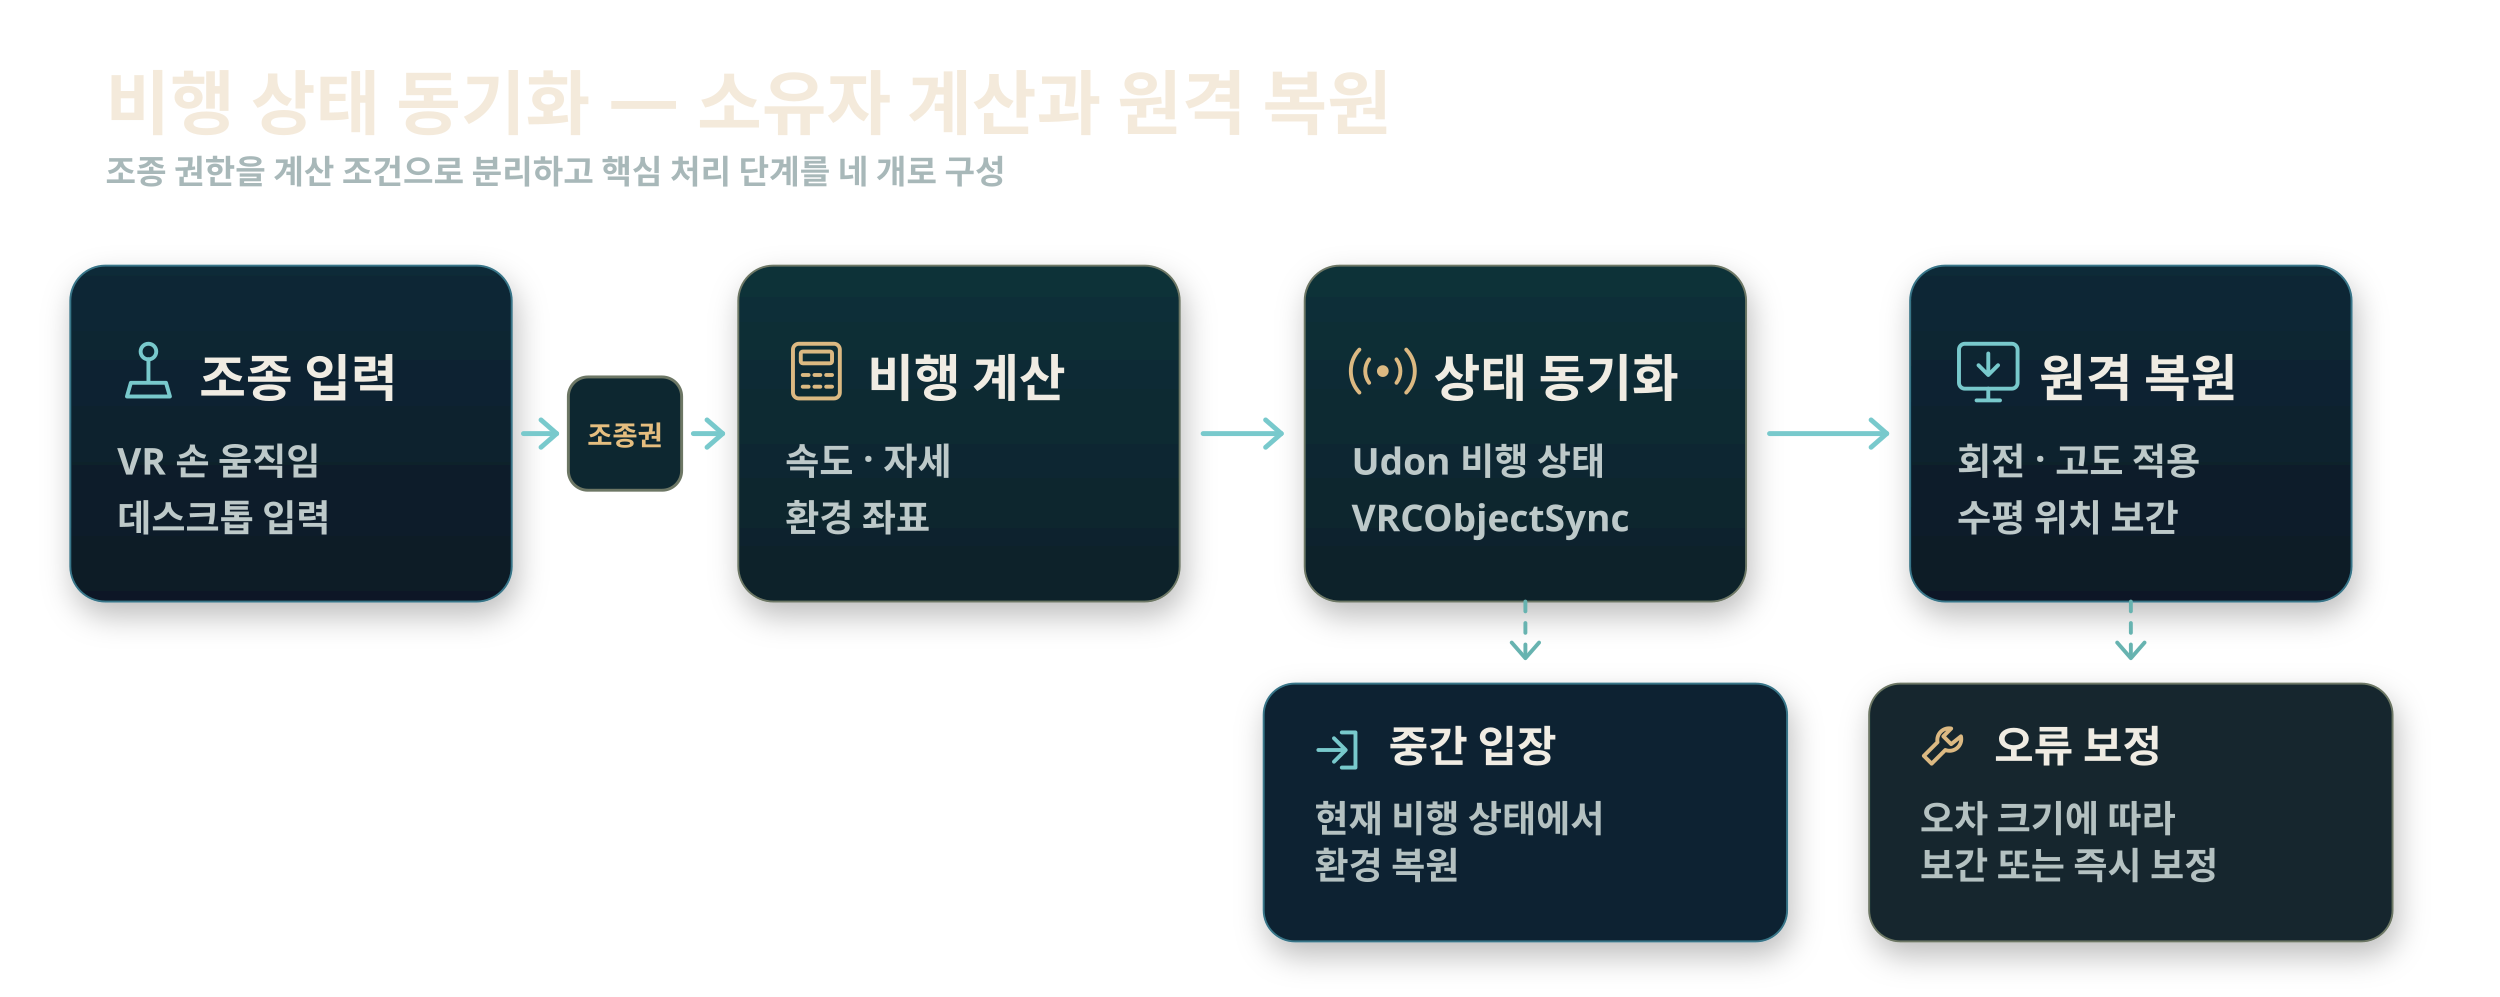
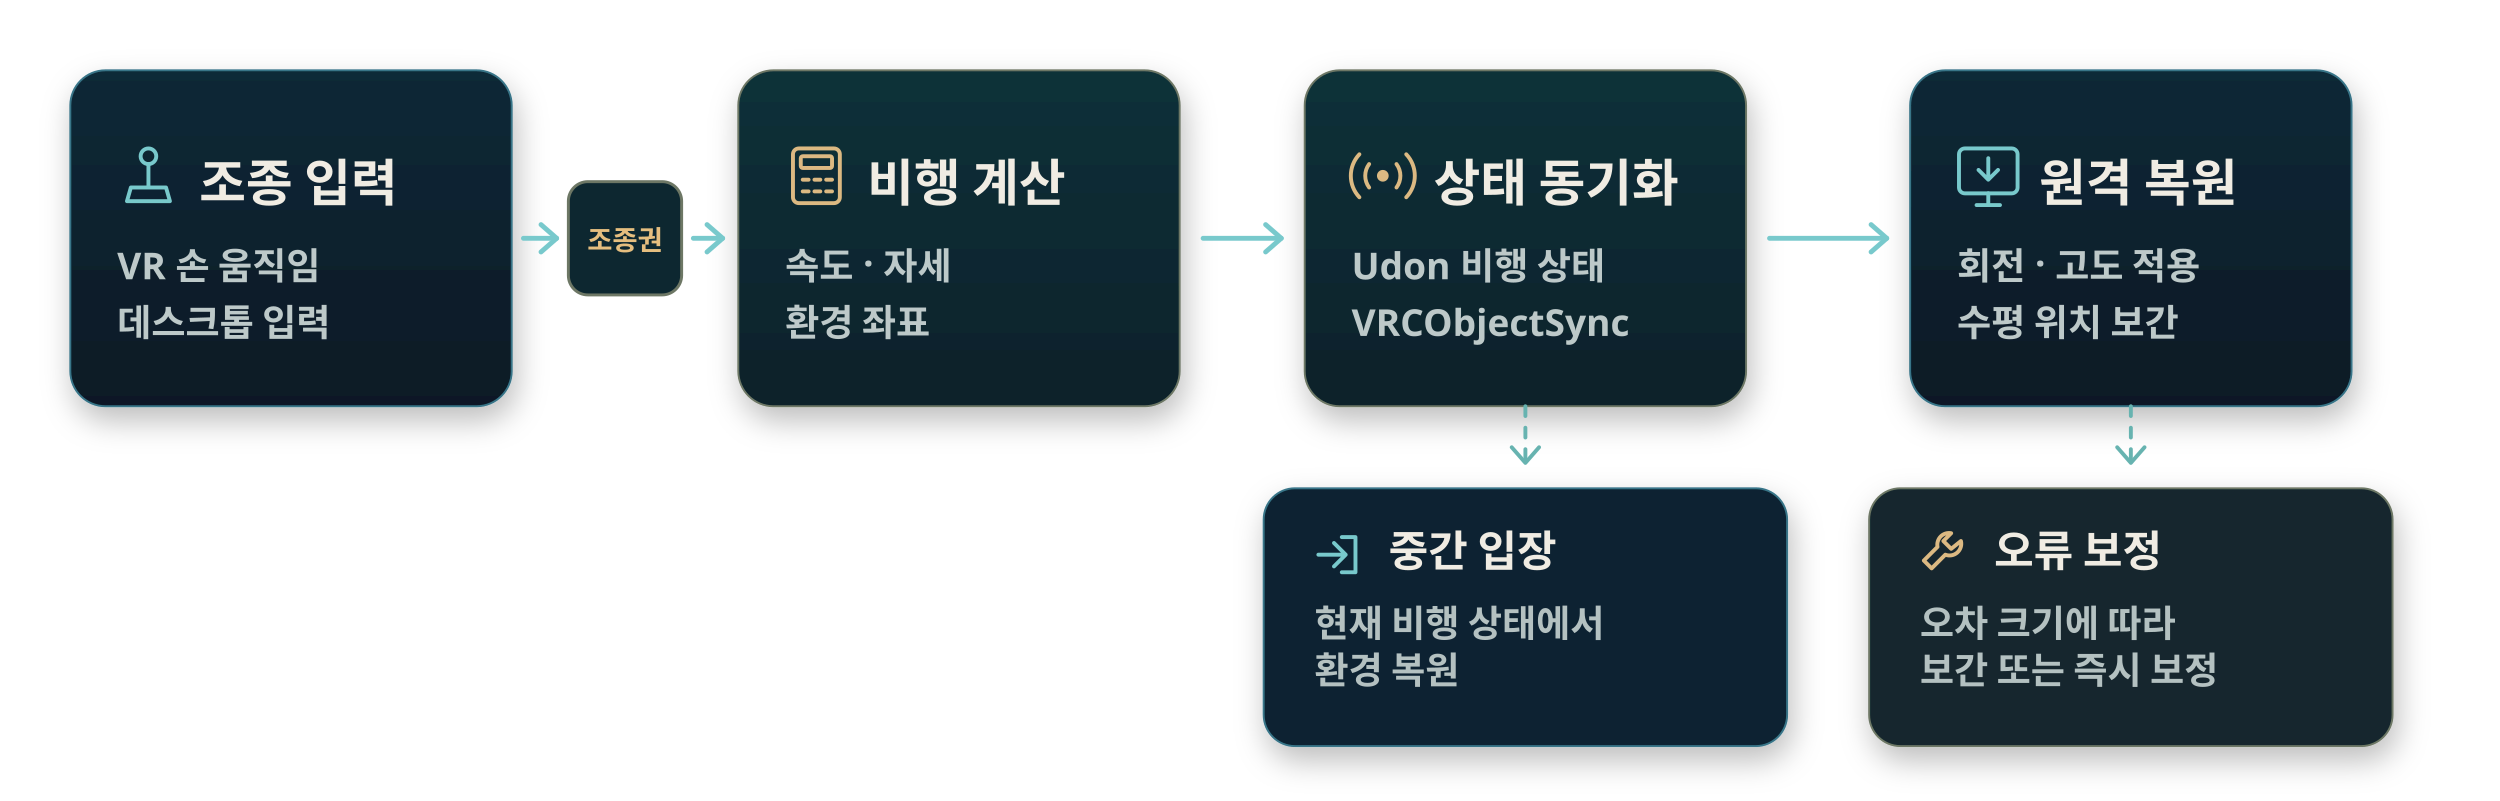
- <svg xmlns="http://www.w3.org/2000/svg" width="1280" height="510" viewBox="0 0 1280 510" role="img" aria-labelledby="title desc">
+ <svg xmlns="http://www.w3.org/2000/svg" width="1280" height="410" viewBox="0 0 1280 410" role="img" aria-labelledby="title desc">
  <defs>
    <linearGradient id="card" x1="0" y1="0" x2="0" y2="1">
      <stop stop-color="#0c2937" />
      <stop offset="1" stop-color="#071925" />
    </linearGradient>
    <linearGradient id="activeCard" x1="0" y1="0" x2="0" y2="1">
      <stop stop-color="#103139" />
      <stop offset="1" stop-color="#09212a" />
    </linearGradient>
    <filter id="shadow" x="-15%" y="-15%" width="130%" height="140%">
      <feDropShadow dy="7" stdDeviation="8" flood-color="#000" flood-opacity=".26" />
    </filter>
    <style>
      text{font-family:Pretendard,"Noto Sans KR","Segoe UI",sans-serif}
-       .title{fill:#f4eadb;font-size:36px;font-weight:700}.sub{fill:#a8b8b9;font-size:17px;font-weight:600}
      .cardTitle{fill:#f0ece3;font-size:26px;font-weight:700}.detail{fill:#bdc9c9;font-size:19px;font-weight:550}
      .condition{fill:#e5be7f;font-size:14px;font-weight:700}.branchTitle{fill:#f0ece3;font-size:22px;font-weight:700}
      .branchText{fill:#b4c1c1;font-size:19px;font-weight:550}
-       @media (prefers-color-scheme:light){.title{fill:#173f50}.sub{fill:#586f76}}
    </style>
  </defs>
-   <text x="54" y="66" class="title">비행 상태 동기화 — 소유자 계산과 원격 복원</text>
-   <text x="54" y="94" class="sub">조종 권한을 계산 조건으로 분리하고 핵심 처리 단계를 네 개로 구성</text>
-   <g filter="url(#shadow)">
-     <rect x="36" y="136" width="226" height="172" rx="18" fill="url(#card)" stroke="#397488" />
-     <rect x="378" y="136" width="226" height="172" rx="18" fill="url(#activeCard)" stroke="#6d7765" />
-     <rect x="668" y="136" width="226" height="172" rx="18" fill="url(#activeCard)" stroke="#6d7765" />
-     <rect x="978" y="136" width="226" height="172" rx="18" fill="url(#card)" stroke="#397488" />
+   <g transform="translate(0 -100)">
+     <g filter="url(#shadow)">
+       <rect x="36" y="136" width="226" height="172" rx="18" fill="url(#card)" stroke="#397488" />
+       <rect x="378" y="136" width="226" height="172" rx="18" fill="url(#activeCard)" stroke="#6d7765" />
+       <rect x="668" y="136" width="226" height="172" rx="18" fill="url(#activeCard)" stroke="#6d7765" />
+       <rect x="978" y="136" width="226" height="172" rx="18" fill="url(#card)" stroke="#397488" />
+     </g>
+     <g transform="translate(60 174)" fill="none" stroke="#78c9cc" stroke-width="2" stroke-linecap="round" stroke-linejoin="round">
+       <circle cx="16" cy="6" r="4" />
+       <path d="M16 10v12M7 22h18l2 7H5l2-7" />
+     </g>
+     <text x="102" y="203" class="cardTitle">조종 입력</text>
+     <text x="60" y="243" class="detail">VR 손 움직임</text>
+     <text x="60" y="272" class="detail">데스크톱 입력</text>
+     <g transform="translate(402 174)" fill="none" stroke="#dcb982" stroke-width="2" stroke-linecap="round" stroke-linejoin="round">
+       <rect x="4" y="2" width="24" height="28" rx="3" />
+       <rect x="8" y="6" width="16" height="6" rx="1" />
+       <path d="M9 18h3M15 18h3M21 18h3M9 24h3M15 24h3M21 24h3" />
+     </g>
+     <text x="444" y="203" class="cardTitle">비행 계산</text>
+     <text x="402" y="243" class="detail">속도 · 자세</text>
+     <text x="402" y="272" class="detail">환경 좌표</text>
+     <g transform="translate(692 174)" fill="none" stroke="#dcb982" stroke-width="2" stroke-linecap="round" stroke-linejoin="round">
+       <circle cx="16" cy="16" r="3" fill="#dcb982" stroke="none" />
+       <path d="M9 10a10 10 0 0 0 0 12M23 10a10 10 0 0 1 0 12M4 5a16 16 0 0 0 0 22M28 5a16 16 0 0 1 0 22" />
+     </g>
+     <text x="734" y="203" class="cardTitle">상태 동기화</text>
+     <text x="692" y="243" class="detail">Udon 비행 상태</text>
+     <text x="692" y="272" class="detail">VRCObjectSync</text>
+     <g transform="translate(1002 174)" fill="none" stroke="#78c9cc" stroke-width="2" stroke-linecap="round" stroke-linejoin="round">
+       <rect x="1" y="2" width="30" height="23" rx="3" />
+       <path d="M10 31h12M16 25v6M16 7v11M11 13l5 5 5-5" />
+     </g>
+     <text x="1044" y="203" class="cardTitle">원격 복원</text>
+     <text x="1002" y="243" class="detail">회전 · 고도 적용</text>
+     <text x="1002" y="272" class="detail">수평 위치 보간</text>
+     <g fill="none" stroke="#78c9cc" stroke-width="2.5" stroke-linecap="round" stroke-linejoin="round">
+       <path d="M268 222h17" />
+       <path d="M277 215l8 7-8 7" />
+       <path d="M355 222h15" />
+       <path d="M362 215l8 7-8 7" />
+       <path d="M616 222h40" />
+       <path d="M648 215l8 7-8 7" />
+       <path d="M906 222h60" />
+       <path d="M958 215l8 7-8 7" />
+     </g>
+     <rect x="291" y="193" width="58" height="58" rx="10" fill="#0d2730" stroke="#6d7765" stroke-width="1.5" />
+     <text x="320" y="228" class="condition" text-anchor="middle">조종권</text>
+     <g fill="none" stroke="#67b3b0" stroke-width="2" stroke-linecap="round" stroke-linejoin="round" stroke-dasharray="5 6">
+       <path d="M781 308v29" />
+       <path d="M1091 308v29" />
+     </g>
+     <g fill="none" stroke="#67b3b0" stroke-width="2" stroke-linecap="round" stroke-linejoin="round">
+       <path d="M774 329l7 8 7-8" />
+       <path d="M1084 329l7 8 7-8" />
+     </g>
+     <g filter="url(#shadow)">
+       <rect x="647" y="350" width="268" height="132" rx="16" fill="#092431" stroke="#397488" />
+       <rect x="957" y="350" width="268" height="132" rx="16" fill="#14282d" stroke="#6d7765" />
+     </g>
+     <g transform="translate(673 372)" fill="none" stroke="#78c9cc" stroke-width="2" stroke-linecap="round" stroke-linejoin="round">
+       <path d="M14 3h7v18h-7M2 12h14M10 6l6 6-6 6" />
+     </g>
+     <text x="711" y="390" class="branchTitle">중간 입장</text>
+     <text x="673" y="426" class="branchText">현재 비행 상태에서</text>
+     <text x="673" y="450" class="branchText">환경 복원</text>
+     <g transform="translate(983 372)" fill="none" stroke="#dcb982" stroke-width="2" stroke-linecap="round" stroke-linejoin="round">
+       <path d="M21 5a6 6 0 0 1-8 7l-7 7-4-4 7-7a6 6 0 0 1 7-7l-4 4 4 4z" />
+     </g>
+     <text x="1021" y="390" class="branchTitle">오류 보정</text>
+     <text x="983" y="426" class="branchText">오차 크기에 따라</text>
+     <text x="983" y="450" class="branchText">보간 또는 즉시 보정</text>
  </g>
-   <g transform="translate(60 174)" fill="none" stroke="#78c9cc" stroke-width="2" stroke-linecap="round" stroke-linejoin="round">
-     <circle cx="16" cy="6" r="4" />
-     <path d="M16 10v12M7 22h18l2 7H5l2-7" />
-   </g>
-   <text x="102" y="203" class="cardTitle">조종 입력</text>
-   <text x="60" y="243" class="detail">VR 손 움직임</text>
-   <text x="60" y="272" class="detail">데스크톱 입력</text>
-   <g transform="translate(402 174)" fill="none" stroke="#dcb982" stroke-width="2" stroke-linecap="round" stroke-linejoin="round">
-     <rect x="4" y="2" width="24" height="28" rx="3" />
-     <rect x="8" y="6" width="16" height="6" rx="1" />
-     <path d="M9 18h3M15 18h3M21 18h3M9 24h3M15 24h3M21 24h3" />
-   </g>
-   <text x="444" y="203" class="cardTitle">비행 계산</text>
-   <text x="402" y="243" class="detail">속도 · 자세</text>
-   <text x="402" y="272" class="detail">환경 좌표</text>
-   <g transform="translate(692 174)" fill="none" stroke="#dcb982" stroke-width="2" stroke-linecap="round" stroke-linejoin="round">
-     <circle cx="16" cy="16" r="3" fill="#dcb982" stroke="none" />
-     <path d="M9 10a10 10 0 0 0 0 12M23 10a10 10 0 0 1 0 12M4 5a16 16 0 0 0 0 22M28 5a16 16 0 0 1 0 22" />
-   </g>
-   <text x="734" y="203" class="cardTitle">상태 동기화</text>
-   <text x="692" y="243" class="detail">Udon 비행 상태</text>
-   <text x="692" y="272" class="detail">VRCObjectSync</text>
-   <g transform="translate(1002 174)" fill="none" stroke="#78c9cc" stroke-width="2" stroke-linecap="round" stroke-linejoin="round">
-     <rect x="1" y="2" width="30" height="23" rx="3" />
-     <path d="M10 31h12M16 25v6M16 7v11M11 13l5 5 5-5" />
-   </g>
-   <text x="1044" y="203" class="cardTitle">원격 복원</text>
-   <text x="1002" y="243" class="detail">회전 · 고도 적용</text>
-   <text x="1002" y="272" class="detail">수평 위치 보간</text>
-   <g fill="none" stroke="#78c9cc" stroke-width="2.5" stroke-linecap="round" stroke-linejoin="round">
-     <path d="M268 222h17" />
-     <path d="M277 215l8 7-8 7" />
-     <path d="M355 222h15" />
-     <path d="M362 215l8 7-8 7" />
-     <path d="M616 222h40" />
-     <path d="M648 215l8 7-8 7" />
-     <path d="M906 222h60" />
-     <path d="M958 215l8 7-8 7" />
-   </g>
-   <rect x="291" y="193" width="58" height="58" rx="10" fill="#0d2730" stroke="#6d7765" stroke-width="1.5" />
-   <text x="320" y="228" class="condition" text-anchor="middle">조종권</text>
-   <g fill="none" stroke="#67b3b0" stroke-width="2" stroke-linecap="round" stroke-linejoin="round" stroke-dasharray="5 6">
-     <path d="M781 308v29" />
-     <path d="M1091 308v29" />
-   </g>
-   <g fill="none" stroke="#67b3b0" stroke-width="2" stroke-linecap="round" stroke-linejoin="round">
-     <path d="M774 329l7 8 7-8" />
-     <path d="M1084 329l7 8 7-8" />
-   </g>
-   <g filter="url(#shadow)">
-     <rect x="647" y="350" width="268" height="132" rx="16" fill="#092431" stroke="#397488" />
-     <rect x="957" y="350" width="268" height="132" rx="16" fill="#14282d" stroke="#6d7765" />
-   </g>
-   <g transform="translate(673 372)" fill="none" stroke="#78c9cc" stroke-width="2" stroke-linecap="round" stroke-linejoin="round">
-     <path d="M14 3h7v18h-7M2 12h14M10 6l6 6-6 6" />
-   </g>
-   <text x="711" y="390" class="branchTitle">중간 입장</text>
-   <text x="673" y="426" class="branchText">현재 비행 상태에서</text>
-   <text x="673" y="450" class="branchText">환경 복원</text>
-   <g transform="translate(983 372)" fill="none" stroke="#dcb982" stroke-width="2" stroke-linecap="round" stroke-linejoin="round">
-     <path d="M21 5a6 6 0 0 1-8 7l-7 7-4-4 7-7a6 6 0 0 1 7-7l-4 4 4 4z" />
-   </g>
-   <text x="1021" y="390" class="branchTitle">오류 보정</text>
-   <text x="983" y="426" class="branchText">오차 크기에 따라</text>
-   <text x="983" y="450" class="branchText">보간 또는 즉시 보정</text>
</svg>
